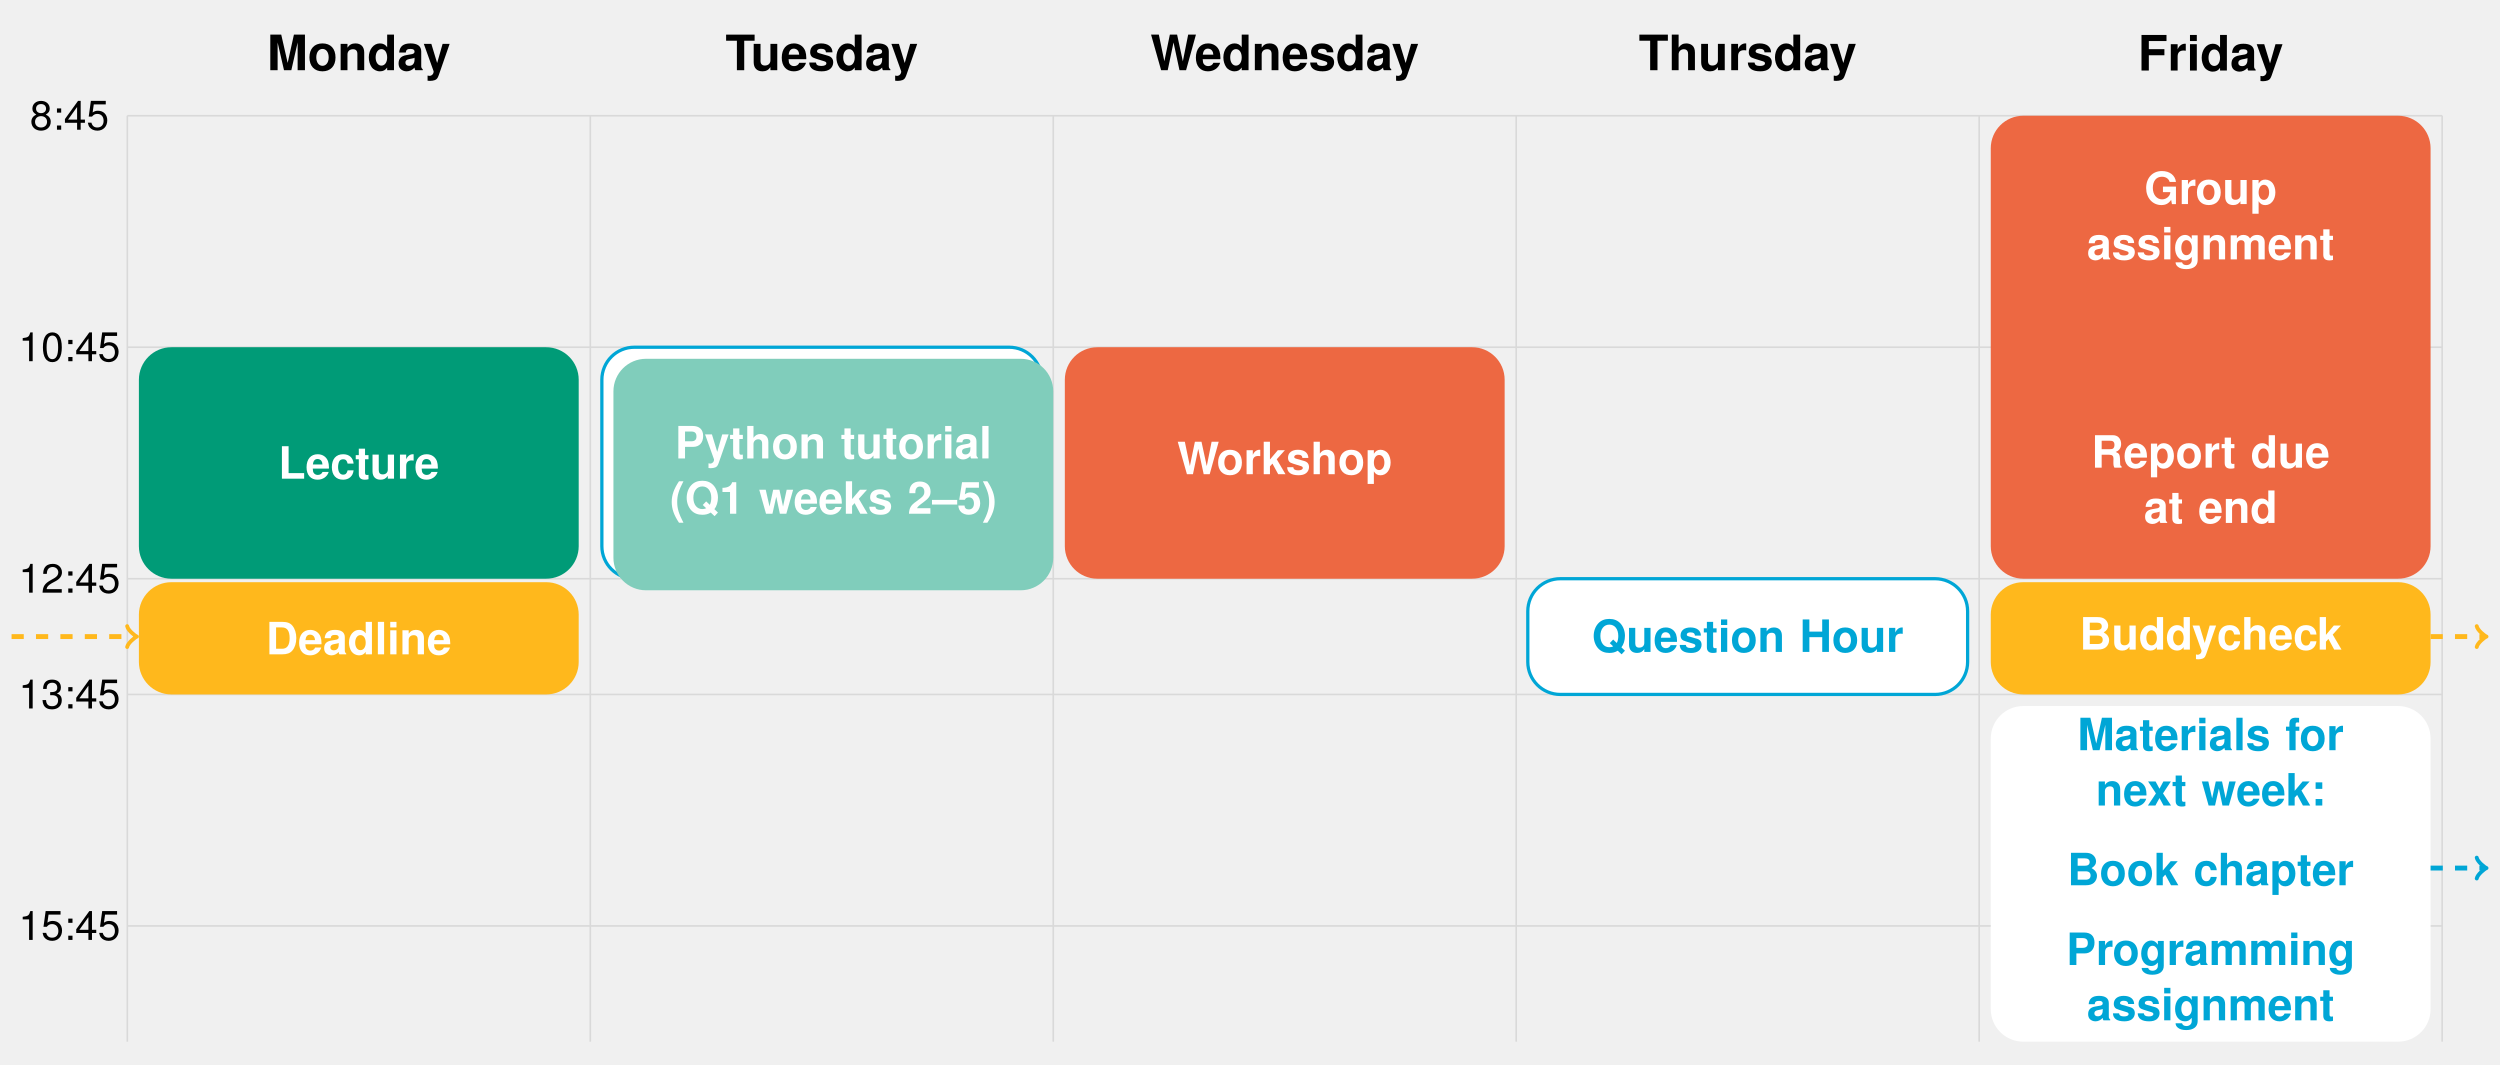
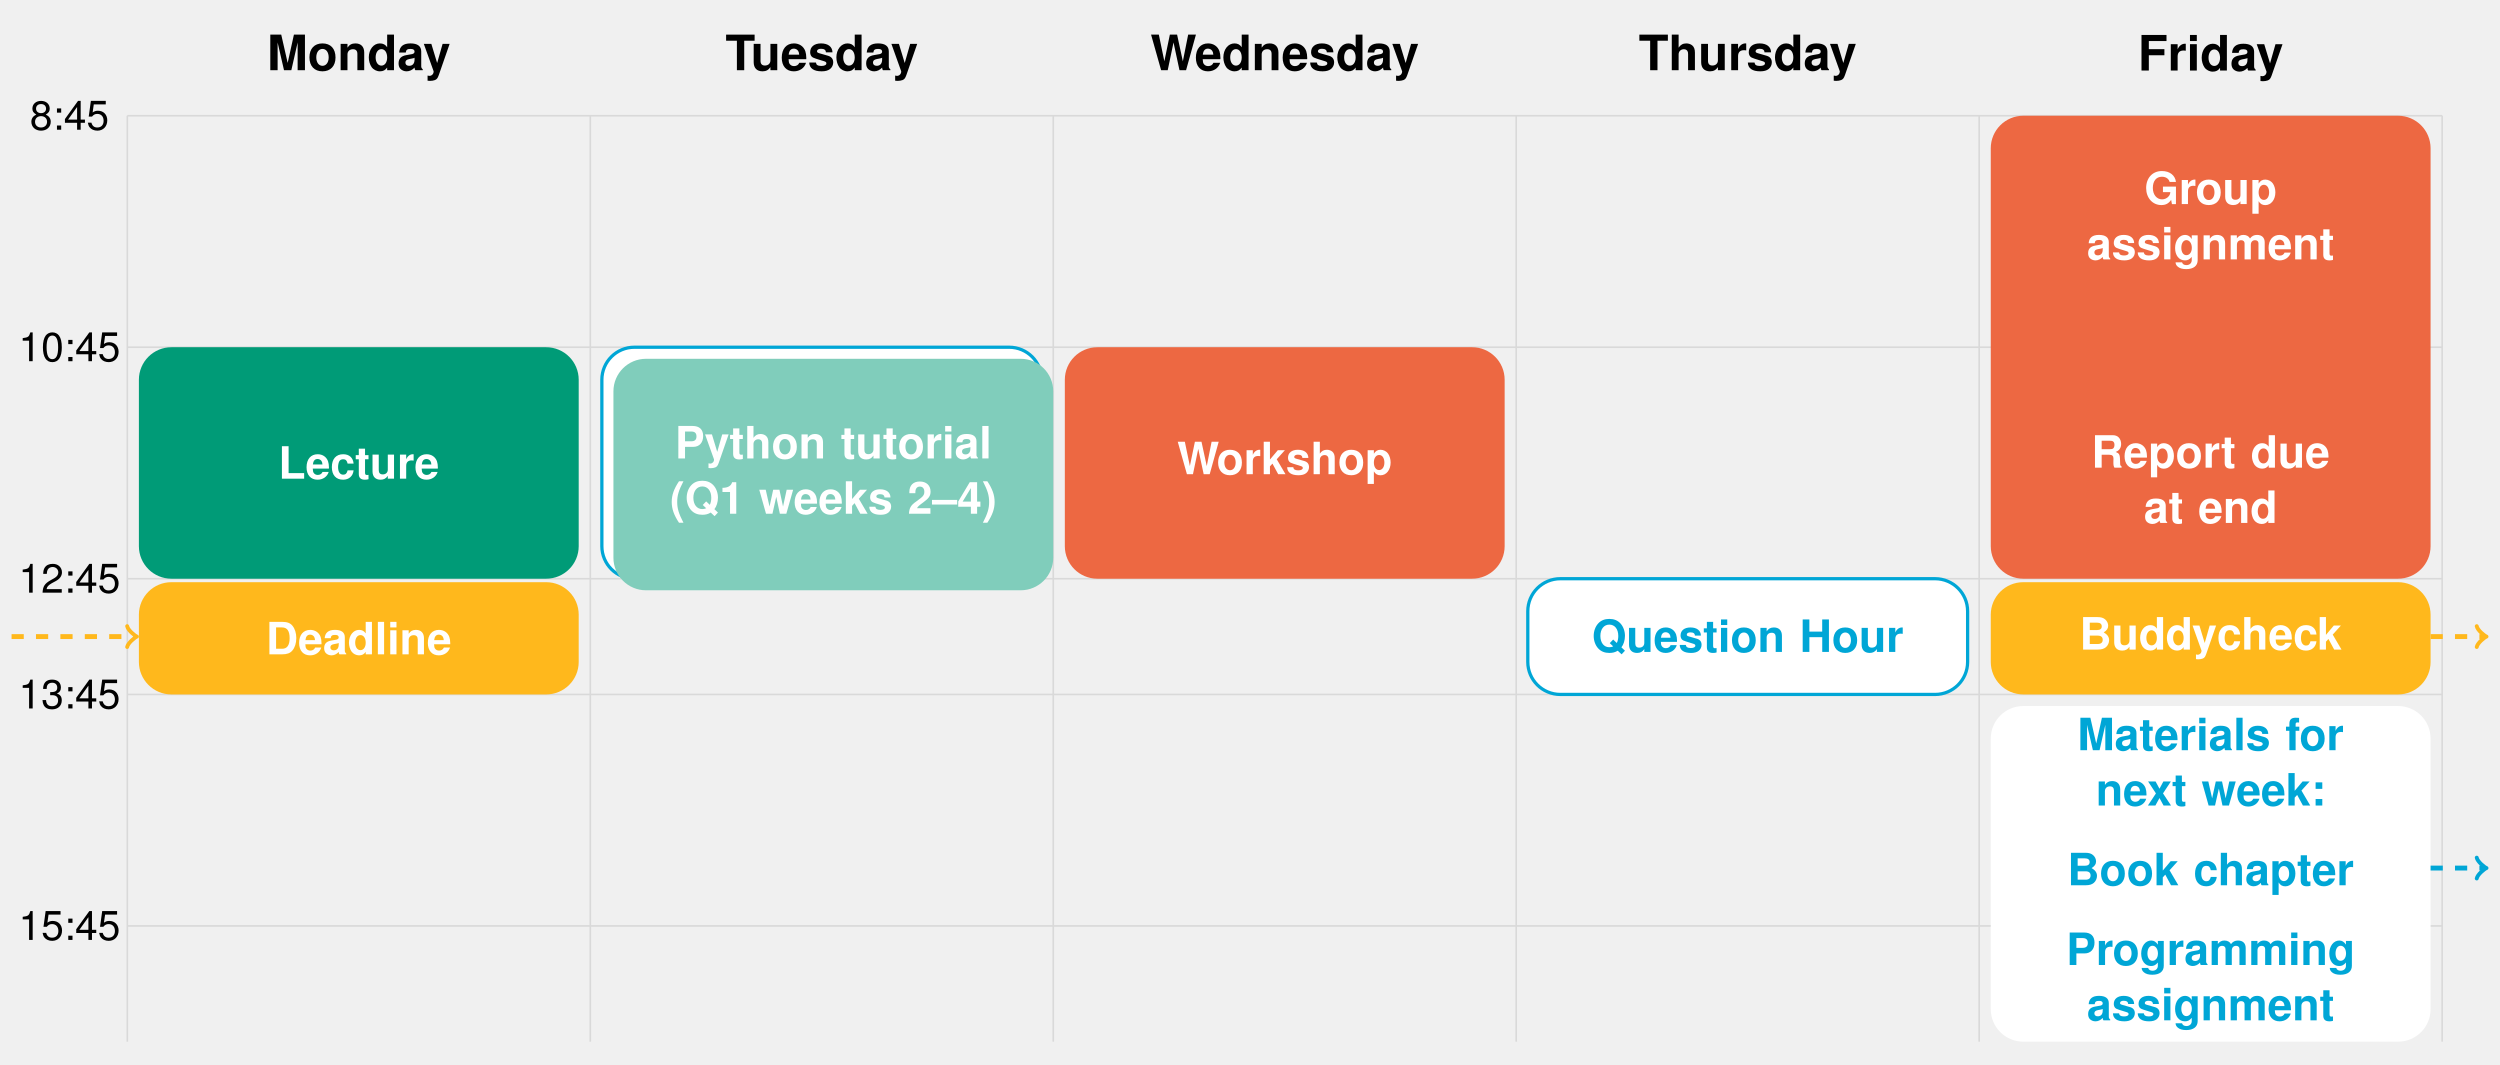
<svg xmlns="http://www.w3.org/2000/svg" xmlns:xlink="http://www.w3.org/1999/xlink" version="1.1" width="612.283" height="260.787" viewBox="0 0 612.283 260.787">
  <defs>
    <path id="font_1_6" d="M.216 .568 .347 0H.497L.626 .568V0H.776V.729H.55L.422 .149 .29 .729H.066V0H.216V.568Z" />
    <path id="font_1_24" d="M.301 .549C.136 .549 .035 .44 .035 .263 .035 .085 .136-.023 .302-.023 .466-.023 .569 .086 .569 .259 .569 .442 .47 .549 .301 .549M.302 .436C.379 .436 .429 .367 .429 .261 .429 .16 .377 .09 .302 .09 .226 .09 .175 .16 .175 .263 .175 .366 .226 .436 .302 .436Z" />
    <path id="font_1_23" d="M.063 .54V0H.203V.324C.203 .388 .248 .43 .316 .43 .376 .43 .406 .397 .406 .333V0H.546V.362C.546 .481 .48 .549 .365 .549 .292 .549 .243 .522 .203 .462V.54H.063Z" />
    <path id="font_1_14" d="M.405-0H.545V.729H.405V.47C.37 .524 .323 .549 .256 .549 .127 .549 .029 .425 .029 .262 .029 .189 .051 .115 .087 .063 .124 .011 .19-.023 .256-.023 .323-.023 .37 .002 .405 .055V-0M.287 .432C.358 .432 .405 .363 .405 .26 .405 .162 .357 .094 .287 .094 .217 .094 .169 .163 .169 .262 .169 .362 .217 .432 .287 .432Z" />
    <path id="font_1_12" d="M.524 .017C.499 .04 .492 .055 .492 .083V.383C.492 .493 .417 .549 .271 .549 .125 .549 .049 .487 .04 .362H.175C.182 .418 .205 .436 .274 .436 .328 .436 .355 .418 .355 .382 .355 .364 .346 .348 .331 .34 .312 .33 .312 .33 .243 .319L.187 .309C.08 .291 .028 .236 .028 .139 .028 .093 .041 .055 .066 .028 .097-.004 .144-.023 .192-.023 .252-.023 .307 .003 .356 .054 .356 .026 .359 .016 .372-0H.524V.017M.355 .217C.355 .136 .315 .09 .244 .09 .197 .09 .168 .115 .168 .155 .168 .197 .19 .217 .248 .229L.296 .238C.333 .245 .339 .247 .355 .255V.217Z" />
    <path id="font_1_32" d="M.394 .54 .282 .147 .163 .54H.009L.21-.022V-.023-.026C.21-.077 .172-.116 .123-.116 .112-.116 .104-.115 .086-.11V-.215C.107-.218 .119-.219 .136-.219 .171-.219 .213-.212 .237-.202 .276-.186 .293-.163 .316-.099L.538 .54H.394Z" />
    <path id="font_1_10" d="M.385 .604H.598V.729H.014V.604H.235V0H.385V.604Z" />
    <path id="font_1_29" d="M.541-0V.54H.401V.202C.401 .138 .356 .096 .288 .096 .228 .096 .198 .128 .198 .193V.54H.058V.164C.058 .045 .124-.023 .239-.023 .312-.023 .361 .004 .401 .064V-0H.541Z" />
    <path id="font_1_15" d="M.524 .226C.525 .238 .525 .243 .525 .25 .525 .304 .517 .354 .504 .392 .468 .49 .381 .549 .272 .549 .117 .549 .022 .437 .022 .256 .022 .083 .116-.023 .269-.023 .39-.023 .488 .046 .519 .152H.381C.364 .109 .325 .084 .274 .084 .234 .084 .202 .101 .182 .131 .169 .151 .164 .175 .162 .226H.524M.164 .319C.173 .401 .208 .442 .27 .442 .305 .442 .337 .425 .357 .397 .37 .377 .376 .356 .379 .319H.164Z" />
    <path id="font_1_27" d="M.505 .366C.503 .48 .415 .549 .27 .549 .133 .549 .048 .48 .048 .369 .048 .333 .059 .302 .078 .281 .097 .262 .114 .253 .166 .236L.333 .184C.368 .173 .38 .162 .38 .14 .38 .107 .341 .087 .276 .087 .24 .087 .211 .094 .193 .106 .178 .117 .172 .128 .166 .157H.029C.033 .039 .12-.023 .284-.023 .359-.023 .416-.007 .456 .025 .496 .057 .52 .107 .52 .16 .52 .23 .485 .275 .414 .296L.237 .347C.198 .359 .188 .367 .188 .389 .188 .419 .22 .439 .269 .439 .336 .439 .369 .415 .37 .366H.505Z" />
    <path id="font_1_11" d="M.73 0 .932 .729H.773L.664 .182 .546 .729H.398L.285 .183 .172 .729H.013L.219 0H.354L.473 .569 .595 0H.73Z" />
    <path id="font_1_18" d="M.067 .729V0H.207V.324C.207 .386 .252 .43 .315 .43 .345 .43 .369 .419 .385 .397 .397 .379 .401 .365 .401 .33V0H.541V.362C.541 .429 .523 .477 .486 .508 .455 .534 .41 .549 .365 .549 .296 .549 .246 .521 .207 .462V.729H.067Z" />
    <path id="font_1_26" d="M.063 .54V0H.203V.287C.203 .369 .244 .41 .326 .41 .341 .41 .351 .409 .37 .406V.548C.362 .549 .357 .549 .353 .549 .289 .549 .233 .507 .203 .434V.54H.063Z" />
    <path id="font_1_2" d="M.224 .313H.543V.438H.224V.604H.586V.729H.074V0H.224V.313Z" />
    <path id="font_1_19" d="M.207 .54H.067V0H.207V.54M.207 .729H.067V.604H.207V.729Z" />
    <path id="font_2_7" d="M.391 .373C.464 .417 .488 .453 .488 .52 .488 .631 .401 .709 .275 .709 .15 .709 .062 .631 .062 .52 .062 .454 .086 .418 .158 .373 .077 .334 .037 .275 .037 .197 .037 .067 .135-.023 .275-.023 .415-.023 .513 .067 .513 .196 .513 .275 .473 .334 .391 .373M.275 .631C.35 .631 .398 .587 .398 .518 .398 .452 .349 .408 .275 .408 .201 .408 .152 .452 .152 .519 .152 .587 .201 .631 .275 .631M.275 .334C.363 .334 .423 .278 .423 .195 .423 .111 .363 .055 .273 .055 .187 .055 .127 .112 .127 .195 .127 .278 .187 .334 .275 .334Z" />
    <path id="font_2_8" d="M.214 .104H.11V0H.214V.104M.214 .524H.11V.42H.214V.524Z" />
    <path id="font_2_5" d="M.327 .17V0H.415V.17H.52V.249H.415V.709H.35L.028 .263V.17H.327M.327 .249H.105L.327 .559V.249Z" />
    <path id="font_2_6" d="M.476 .709H.11L.057 .323H.138C.179 .372 .213 .389 .268 .389 .363 .389 .423 .324 .423 .219 .423 .117 .364 .055 .268 .055 .191 .055 .144 .094 .123 .174H.035C.047 .116 .057 .088 .078 .062 .118 .008 .19-.023 .27-.023 .413-.023 .513 .081 .513 .231 .513 .371 .42 .467 .284 .467 .234 .467 .194 .454 .153 .424L.181 .622H.476V.709Z" />
    <path id="font_2_2" d="M.259 .505V0H.347V.709H.289C.258 .6 .238 .585 .102 .568V.505H.259Z" />
    <path id="font_2_1" d="M.275 .709C.209 .709 .149 .68 .112 .631 .066 .569 .043 .474 .043 .343 .043 .104 .123-.023 .275-.023 .425-.023 .507 .104 .507 .337 .507 .475 .485 .567 .438 .631 .401 .681 .342 .709 .275 .709M.275 .631C.37 .631 .417 .535 .417 .345 .417 .144 .371 .05 .273 .05 .18 .05 .133 .148 .133 .342 .133 .536 .18 .631 .275 .631Z" />
    <path id="font_2_3" d="M.506 .087H.133C.142 .145 .174 .182 .261 .233L.361 .287C.46 .341 .511 .414 .511 .501 .511 .56 .487 .615 .445 .653 .403 .691 .351 .709 .284 .709 .194 .709 .127 .677 .088 .617 .063 .579 .052 .535 .05 .463H.138C.141 .511 .147 .54 .159 .563 .182 .606 .228 .632 .281 .632 .361 .632 .421 .575 .421 .499 .421 .443 .388 .395 .325 .359L.233 .307C.085 .223 .042 .156 .034 0H.506V.087Z" />
    <path id="font_2_4" d="M.221 .325H.232L.269 .326C.366 .326 .416 .282 .416 .197 .416 .108 .361 .055 .269 .055 .173 .055 .126 .103 .12 .206H.032C.036 .149 .046 .112 .063 .08 .099 .012 .169-.023 .266-.023 .412-.023 .506 .064 .506 .198 .506 .288 .471 .338 .386 .367 .452 .393 .485 .443 .485 .514 .485 .636 .404 .709 .269 .709 .126 .709 .05 .631 .047 .48H.135C.136 .523 .14 .547 .151 .569 .171 .608 .215 .632 .27 .632 .348 .632 .395 .586 .395 .511 .395 .461 .377 .431 .338 .415 .314 .405 .283 .401 .221 .4V.325Z" />
    <path id="font_1_5" d="M.23 .729H.08V0H.579V.125H.23V.729Z" />
    <path id="font_1_13" d="M.522 .338C.512 .47 .424 .549 .289 .549 .128 .549 .034 .443 .034 .259 .034 .081 .127-.023 .287-.023 .418-.023 .509 .058 .522 .187H.388C.37 .117 .342 .09 .288 .09 .217 .09 .174 .154 .174 .259 .174 .31 .184 .358 .201 .39 .217 .42 .248 .436 .288 .436 .345 .436 .372 .409 .388 .338H.522Z" />
    <path id="font_1_28" d="M.301 .529H.223V.674H.083V.529H.014V.436H.083V.104C.083 .019 .128-.023 .22-.023 .251-.023 .276-.02 .301-.012V.086C.287 .084 .279 .083 .269 .083 .232 .083 .223 .094 .223 .142V.436H.301V.529Z" />
    <path id="font_1_20" d="M.199 .33V.729H.059V0H.199V.177L.255 .238 .384 0H.548L.351 .336 .535 .54H.376L.199 .33Z" />
    <path id="font_1_25" d="M.198 .54H.058V-.218H.198V.064C.232 .004 .28-.024 .348-.024 .478-.024 .574 .098 .574 .262 .574 .338 .552 .414 .516 .464 .48 .515 .413 .549 .348 .549 .28 .549 .232 .52 .198 .46V.54M.316 .432C.387 .432 .434 .363 .434 .26 .434 .162 .385 .093 .316 .093 .246 .093 .198 .161 .198 .262 .198 .363 .246 .432 .316 .432Z" />
    <path id="font_1_3" d="M.711 .392H.419V.267H.585C.581 .226 .571 .201 .549 .175 .513 .131 .458 .105 .4 .105 .279 .105 .192 .211 .192 .361 .192 .518 .269 .613 .396 .613 .448 .613 .492 .598 .525 .569 .546 .551 .557 .534 .57 .496H.711C.693 .646 .571 .741 .395 .741 .185 .741 .042 .586 .042 .359 .042 .138 .186-.023 .383-.023 .481-.023 .547 .012 .603 .094L.621-.002H.711V.392Z" />
    <path id="font_1_17" d="M.408 .54V.457C.366 .521 .32 .549 .258 .549 .13 .549 .034 .424 .034 .257 .034 .089 .122-.023 .255-.023 .318-.023 .356-.004 .408 .055V-.018C.408-.084 .359-.129 .289-.129 .236-.129 .201-.107 .19-.066H.045C.046-.108 .062-.137 .098-.167 .141-.202 .201-.219 .284-.219 .447-.219 .541-.146 .541-.018V.54H.408M.288 .432C.358 .432 .41 .359 .41 .259 .41 .161 .359 .094 .286 .094 .22 .094 .174 .161 .174 .259 .174 .361 .22 .432 .288 .432Z" />
    <path id="font_1_22" d="M.06 .54V0H.2V.324C.2 .39 .236 .43 .296 .43 .343 .43 .372 .403 .372 .36V0H.512V.324C.512 .39 .548 .43 .608 .43 .655 .43 .684 .403 .684 .36V0H.824V.382C.824 .487 .76 .549 .652 .549 .584 .549 .536 .525 .494 .469 .468 .52 .414 .549 .347 .549 .285 .549 .245 .528 .199 .473V.54H.06Z" />
    <path id="font_1_9" d="M.23 .289H.402C.467 .289 .495 .263 .495 .202 .495 .196 .495 .186 .494 .173 .493 .154 .493 .136 .493 .125 .493 .057 .497 .035 .516 0H.677V.027C.654 .04 .645 .055 .645 .087 .641 .302 .637 .312 .544 .352 .626 .384 .667 .443 .667 .532 .667 .59 .647 .643 .612 .679 .579 .713 .533 .729 .471 .729H.08V0H.23V.289M.23 .414V.604H.411C.454 .604 .472 .6 .49 .585 .508 .57 .517 .545 .517 .511 .517 .476 .507 .448 .49 .433 .474 .419 .454 .414 .411 .414H.23Z" />
    <path id="font_1_8" d="M.665 .103C.714 .163 .745 .263 .745 .361 .745 .468 .707 .571 .643 .64 .58 .708 .498 .741 .394 .741 .29 .741 .208 .708 .145 .64 .081 .571 .043 .468 .043 .359 .043 .25 .081 .147 .145 .078 .208 .01 .291-.023 .394-.023 .469-.023 .525-.008 .583 .027L.669-.054 .745 .027 .665 .103M.48 .278 .404 .197 .481 .124C.458 .112 .425 .105 .393 .105 .273 .105 .193 .206 .193 .359 .193 .512 .273 .613 .394 .613 .516 .613 .595 .513 .595 .358 .595 .298 .584 .244 .562 .2L.48 .278Z" />
    <path id="font_1_4" d="M.507 .331V0H.657V.729H.506V.456H.218V.729H.068V0H.218V.331H.507Z" />
    <path id="font_1_21" d="M.207 .729H.067V0H.207V.729Z" />
    <path id="font_1_16" d="M.313 .529H.23V.582C.23 .61 .242 .624 .268 .624 .28 .624 .296 .623 .308 .621V.726C.282 .728 .247 .729 .228 .729 .135 .729 .09 .685 .09 .594V.529H.014V.436H.09V0H.23V.436H.313V.529Z" />
    <path id="font_1_31" d="M.355 .272 .531 .54H.363L.276 .377 .188 .54H.02L.196 .272 .016 0H.184L.276 .168 .367 0H.535L.355 .272Z" />
    <path id="font_1_30" d="M.613 0 .766 .54H.621L.539 .162 .458 .54H.318L.236 .162 .15 .54H.005L.157 0H.301L.387 .381 .468 0H.613Z" />
    <path id="font_1_36" d="M.263 .146H.113V0H.263V.146M.263 .52H.113V.374H.263V.52Z" />
    <path id="font_1_40" d="M.082 0H.41C.494 0 .55 .016 .594 .053 .638 .09 .666 .152 .666 .21 .666 .282 .627 .338 .545 .386 .617 .432 .645 .474 .645 .536 .645 .587 .62 .64 .579 .676 .536 .713 .485 .729 .407 .729H.082V0M.232 .604H.395C.464 .604 .501 .575 .501 .52 .501 .467 .464 .438 .395 .438H.232V.604M.232 .313H.411C.484 .313 .522 .281 .522 .219 .522 .158 .484 .125 .411 .125H.232V.313Z" />
    <path id="font_1_7" d="M.226 .26H.413C.547 .26 .633 .355 .633 .503 .633 .649 .55 .729 .398 .729H.076V0H.226V.26M.226 .385V.604H.366C.446 .604 .483 .569 .483 .494 .483 .42 .446 .385 .366 .385H.226Z" />
    <path id="font_1_1" d="M.077 0H.362C.473 0 .543 .026 .592 .085 .65 .153 .681 .252 .681 .365 .681 .477 .65 .576 .592 .645 .543 .704 .474 .729 .362 .729H.077V0M.227 .125V.604H.362C.475 .604 .531 .525 .531 .364 .531 .204 .475 .125 .362 .125H.227Z" />
    <path id="font_1_38" d="M.203 .729C.088 .556 .04 .418 .04 .265 .04 .111 .088-.027 .203-.201H.303C.197 .006 .163 .118 .163 .265 .163 .411 .197 .525 .303 .729H.203Z" />
    <path id="font_1_33" d="M.238 .489V0H.378V.709H.285C.263 .625 .19 .582 .068 .582V.489H.238Z" />
    <path id="font_1_34" d="M.512 .125H.212C.23 .163 .252 .183 .356 .259 .479 .349 .515 .403 .515 .499 .515 .636 .421 .724 .272 .724 .125 .724 .039 .637 .039 .487 .039 .481 .039 .473 .04 .462H.174V.485C.174 .564 .211 .61 .275 .61 .337 .61 .375 .567 .375 .496 .375 .418 .35 .387 .194 .276 .074 .194 .037 .131 .03 0H.512V.125Z" />
    <path id="font_1_37" d="M.557 .311H-.009V.207H.557V.311Z" />
-     <path id="font_1_35" d="M.489 .709H.11L.047 .314H.173C.188 .349 .22 .368 .263 .368 .334 .368 .377 .317 .377 .231 .377 .148 .333 .097 .263 .097 .202 .097 .168 .128 .165 .185H.027C.029 .061 .123-.023 .261-.023 .413-.023 .517 .081 .517 .234 .517 .379 .427 .479 .296 .479 .249 .479 .214 .467 .173 .436L.196 .584H.489V.709Z" />
+     <path id="font_1_35" d="M.522 .273H.448V.709H.283L.024 .275V.157H.308V0H.448V.157H.522V.273M.308 .273H.123L.308 .576V.273Z" />
    <path id="font_1_39" d="M.122-.201C.237-.027 .285 .111 .285 .264 .285 .418 .237 .556 .122 .729H.022C.128 .523 .162 .411 .162 .264 .162 .118 .128 .004 .022-.201H.122Z" />
  </defs>
  <use data-text="M" xlink:href="#font_1_6" transform="matrix(11.9552,0,0,-11.9552,65.41,17.19499)" />
  <use data-text="o" xlink:href="#font_1_24" transform="matrix(11.9552,0,0,-11.9552,75.36868,17.19499)" />
  <use data-text="n" xlink:href="#font_1_23" transform="matrix(11.9552,0,0,-11.9552,82.67331,17.19499)" />
  <use data-text="d" xlink:href="#font_1_14" transform="matrix(11.9552,0,0,-11.9552,89.97794,17.19499)" />
  <use data-text="a" xlink:href="#font_1_12" transform="matrix(11.9552,0,0,-11.9552,97.28256,17.19499)" />
  <use data-text="y" xlink:href="#font_1_32" transform="matrix(11.9552,0,0,-11.9552,103.6906,17.19499)" />
  <use data-text="T" xlink:href="#font_1_10" transform="matrix(11.9552,0,0,-11.9552,177.666,17.19499)" />
  <use data-text="u" xlink:href="#font_1_29" transform="matrix(11.9552,0,0,-11.9552,183.8947,17.19499)" />
  <use data-text="e" xlink:href="#font_1_15" transform="matrix(11.9552,0,0,-11.9552,191.1993,17.19499)" />
  <use data-text="s" xlink:href="#font_1_27" transform="matrix(11.9552,0,0,-11.9552,197.8464,17.19499)" />
  <use data-text="d" xlink:href="#font_1_14" transform="matrix(11.9552,0,0,-11.9552,204.4935,17.19499)" />
  <use data-text="a" xlink:href="#font_1_12" transform="matrix(11.9552,0,0,-11.9552,211.7981,17.19499)" />
  <use data-text="y" xlink:href="#font_1_32" transform="matrix(11.9552,0,0,-11.9552,218.2061,17.19499)" />
  <use data-text="W" xlink:href="#font_1_11" transform="matrix(11.9552,0,0,-11.9552,281.757,17.19499)" />
  <use data-text="e" xlink:href="#font_1_15" transform="matrix(11.9552,0,0,-11.9552,292.6243,17.19499)" />
  <use data-text="d" xlink:href="#font_1_14" transform="matrix(11.9552,0,0,-11.9552,299.2714,17.19499)" />
  <use data-text="n" xlink:href="#font_1_23" transform="matrix(11.9552,0,0,-11.9552,306.576,17.19499)" />
  <use data-text="e" xlink:href="#font_1_15" transform="matrix(11.9552,0,0,-11.9552,313.8807,17.19499)" />
  <use data-text="s" xlink:href="#font_1_27" transform="matrix(11.9552,0,0,-11.9552,320.5278,17.19499)" />
  <use data-text="d" xlink:href="#font_1_14" transform="matrix(11.9552,0,0,-11.9552,327.1748,17.19499)" />
  <use data-text="a" xlink:href="#font_1_12" transform="matrix(11.9552,0,0,-11.9552,334.4795,17.19499)" />
  <use data-text="y" xlink:href="#font_1_32" transform="matrix(11.9552,0,0,-11.9552,340.8875,17.19499)" />
  <use data-text="T" xlink:href="#font_1_10" transform="matrix(11.9552,0,0,-11.9552,401.336,17.19499)" />
  <use data-text="h" xlink:href="#font_1_18" transform="matrix(11.9552,0,0,-11.9552,408.6406,17.19499)" />
  <use data-text="u" xlink:href="#font_1_29" transform="matrix(11.9552,0,0,-11.9552,415.9453,17.19499)" />
  <use data-text="r" xlink:href="#font_1_26" transform="matrix(11.9552,0,0,-11.9552,423.2499,17.19499)" />
  <use data-text="s" xlink:href="#font_1_27" transform="matrix(11.9552,0,0,-11.9552,427.7211,17.19499)" />
  <use data-text="d" xlink:href="#font_1_14" transform="matrix(11.9552,0,0,-11.9552,434.3682,17.19499)" />
  <use data-text="a" xlink:href="#font_1_12" transform="matrix(11.9552,0,0,-11.9552,441.6729,17.19499)" />
  <use data-text="y" xlink:href="#font_1_32" transform="matrix(11.9552,0,0,-11.9552,448.0808,17.19499)" />
  <use data-text="F" xlink:href="#font_1_2" transform="matrix(11.9552,0,0,-11.9552,523.598,17.27499)" />
  <use data-text="r" xlink:href="#font_1_26" transform="matrix(11.9552,0,0,-11.9552,530.9027,17.27499)" />
  <use data-text="i" xlink:href="#font_1_19" transform="matrix(11.9552,0,0,-11.9552,535.5532,17.27499)" />
  <use data-text="d" xlink:href="#font_1_14" transform="matrix(11.9552,0,0,-11.9552,538.8768,17.27499)" />
  <use data-text="a" xlink:href="#font_1_12" transform="matrix(11.9552,0,0,-11.9552,546.1814,17.27499)" />
  <use data-text="y" xlink:href="#font_1_32" transform="matrix(11.9552,0,0,-11.9552,552.5894,17.27499)" />
  <use data-text="8" xlink:href="#font_2_7" transform="matrix(9.9626,0,0,-9.9626,7.313999,31.77298)" />
  <use data-text=":" xlink:href="#font_2_8" transform="matrix(9.9626,0,0,-9.9626,12.85321,31.77298)" />
  <use data-text="4" xlink:href="#font_2_5" transform="matrix(9.9626,0,0,-9.9626,15.62281,31.77298)" />
  <use data-text="5" xlink:href="#font_2_6" transform="matrix(9.9626,0,0,-9.9626,21.16201,31.77298)" />
  <use data-text="1" xlink:href="#font_2_2" transform="matrix(9.9626,0,0,-9.9626,4.545,88.46599)" />
  <use data-text="0" xlink:href="#font_2_1" transform="matrix(9.9626,0,0,-9.9626,10.08421,88.46599)" />
  <use data-text=":" xlink:href="#font_2_8" transform="matrix(9.9626,0,0,-9.9626,15.62341,88.46599)" />
  <use data-text="4" xlink:href="#font_2_5" transform="matrix(9.9626,0,0,-9.9626,18.39301,88.46599)" />
  <use data-text="5" xlink:href="#font_2_6" transform="matrix(9.9626,0,0,-9.9626,23.93222,88.46599)" />
  <use data-text="1" xlink:href="#font_2_2" transform="matrix(9.9626,0,0,-9.9626,4.545,145.159)" />
  <use data-text="2" xlink:href="#font_2_3" transform="matrix(9.9626,0,0,-9.9626,10.08421,145.159)" />
  <use data-text=":" xlink:href="#font_2_8" transform="matrix(9.9626,0,0,-9.9626,15.62341,145.159)" />
  <use data-text="4" xlink:href="#font_2_5" transform="matrix(9.9626,0,0,-9.9626,18.39301,145.159)" />
  <use data-text="5" xlink:href="#font_2_6" transform="matrix(9.9626,0,0,-9.9626,23.93222,145.159)" />
  <use data-text="1" xlink:href="#font_2_2" transform="matrix(9.9626,0,0,-9.9626,4.545,173.506)" />
  <use data-text="3" xlink:href="#font_2_4" transform="matrix(9.9626,0,0,-9.9626,10.08421,173.506)" />
  <use data-text=":" xlink:href="#font_2_8" transform="matrix(9.9626,0,0,-9.9626,15.62341,173.506)" />
  <use data-text="4" xlink:href="#font_2_5" transform="matrix(9.9626,0,0,-9.9626,18.39301,173.506)" />
  <use data-text="5" xlink:href="#font_2_6" transform="matrix(9.9626,0,0,-9.9626,23.93222,173.506)" />
  <use data-text="1" xlink:href="#font_2_2" transform="matrix(9.9626,0,0,-9.9626,4.545,230.198)" />
  <use data-text="5" xlink:href="#font_2_6" transform="matrix(9.9626,0,0,-9.9626,10.08421,230.198)" />
  <use data-text=":" xlink:href="#font_2_8" transform="matrix(9.9626,0,0,-9.9626,15.62341,230.198)" />
  <use data-text="4" xlink:href="#font_2_5" transform="matrix(9.9626,0,0,-9.9626,18.39301,230.198)" />
  <use data-text="5" xlink:href="#font_2_6" transform="matrix(9.9626,0,0,-9.9626,23.93222,230.198)" />
  <path transform="matrix(1,0,0,-1,31.181,28.34599)" stroke-width=".399" stroke-linecap="butt" stroke-miterlimit="10" stroke-linejoin="miter" fill="none" stroke="#d9d9d9" d="M0 0V-226.774" />
  <path transform="matrix(1,0,0,-1,31.181,28.34599)" stroke-width=".399" stroke-linecap="butt" stroke-miterlimit="10" stroke-linejoin="miter" fill="none" stroke="#d9d9d9" d="M113.387 0V-226.774" />
  <path transform="matrix(1,0,0,-1,31.181,28.34599)" stroke-width=".399" stroke-linecap="butt" stroke-miterlimit="10" stroke-linejoin="miter" fill="none" stroke="#d9d9d9" d="M226.774 0V-226.774" />
  <path transform="matrix(1,0,0,-1,31.181,28.34599)" stroke-width=".399" stroke-linecap="butt" stroke-miterlimit="10" stroke-linejoin="miter" fill="none" stroke="#d9d9d9" d="M340.162 0V-226.774" />
  <path transform="matrix(1,0,0,-1,31.181,28.34599)" stroke-width=".399" stroke-linecap="butt" stroke-miterlimit="10" stroke-linejoin="miter" fill="none" stroke="#d9d9d9" d="M453.549 0V-226.774" />
  <path transform="matrix(1,0,0,-1,31.181,28.34599)" stroke-width=".399" stroke-linecap="butt" stroke-miterlimit="10" stroke-linejoin="miter" fill="none" stroke="#d9d9d9" d="M566.936 0V-226.774" />
  <path transform="matrix(1,0,0,-1,31.181,28.34599)" stroke-width=".399" stroke-linecap="butt" stroke-miterlimit="10" stroke-linejoin="miter" fill="none" stroke="#d9d9d9" d="M0 0H566.936" />
  <path transform="matrix(1,0,0,-1,31.181,28.34599)" stroke-width=".399" stroke-linecap="butt" stroke-miterlimit="10" stroke-linejoin="miter" fill="none" stroke="#d9d9d9" d="M0-56.694H566.936" />
  <path transform="matrix(1,0,0,-1,31.181,28.34599)" stroke-width=".399" stroke-linecap="butt" stroke-miterlimit="10" stroke-linejoin="miter" fill="none" stroke="#d9d9d9" d="M0-113.387H566.936" />
  <path transform="matrix(1,0,0,-1,31.181,28.34599)" stroke-width=".399" stroke-linecap="butt" stroke-miterlimit="10" stroke-linejoin="miter" fill="none" stroke="#d9d9d9" d="M0-141.734H566.936" />
  <path transform="matrix(1,0,0,-1,31.181,28.34599)" stroke-width=".399" stroke-linecap="butt" stroke-miterlimit="10" stroke-linejoin="miter" fill="none" stroke="#d9d9d9" d="M0-198.428H566.936" />
  <path transform="matrix(1,0,0,-1,31.181,28.34599)" d="M2.835-64.664V-105.417C2.835-109.819 6.403-113.387 10.805-113.387H102.582C106.984-113.387 110.552-109.819 110.552-105.417V-64.664C110.552-60.262 106.984-56.694 102.582-56.694H10.805C6.403-56.694 2.835-60.262 2.835-64.664ZM110.552-113.387" fill="#009b77" />
  <use data-text="L" xlink:href="#font_1_5" transform="matrix(10.9091,0,0,-10.9091,68.17299,117.236)" fill="#ffffff" />
  <use data-text="e" xlink:href="#font_1_15" transform="matrix(10.9091,0,0,-10.9091,74.83846,117.236)" fill="#ffffff" />
  <use data-text="c" xlink:href="#font_1_13" transform="matrix(10.9091,0,0,-10.9091,80.90392,117.236)" fill="#ffffff" />
  <use data-text="t" xlink:href="#font_1_28" transform="matrix(10.9091,0,0,-10.9091,86.96938,117.236)" fill="#ffffff" />
  <use data-text="u" xlink:href="#font_1_29" transform="matrix(10.9091,0,0,-10.9091,90.6021,117.236)" fill="#ffffff" />
  <use data-text="r" xlink:href="#font_1_26" transform="matrix(10.9091,0,0,-10.9091,97.26756,117.236)" fill="#ffffff" />
  <use data-text="e" xlink:href="#font_1_15" transform="matrix(10.9091,0,0,-10.9091,101.5112,117.236)" fill="#ffffff" />
  <path transform="matrix(1,0,0,-1,31.181,28.34599)" d="M229.609-64.664V-105.417C229.609-109.819 233.178-113.387 237.58-113.387H329.357C333.759-113.387 337.327-109.819 337.327-105.417V-64.664C337.327-60.262 333.759-56.694 329.357-56.694H237.58C233.178-56.694 229.609-60.262 229.609-64.664ZM337.327-113.387" fill="#ed6842" />
  <use data-text="W" xlink:href="#font_1_11" transform="matrix(10.9091,0,0,-10.9091,288.306,116.143)" fill="#ffffff" />
  <use data-text="o" xlink:href="#font_1_24" transform="matrix(10.9091,0,0,-10.9091,297.9497,116.143)" fill="#ffffff" />
  <use data-text="r" xlink:href="#font_1_26" transform="matrix(10.9091,0,0,-10.9091,304.6151,116.143)" fill="#ffffff" />
  <use data-text="k" xlink:href="#font_1_20" transform="matrix(10.9091,0,0,-10.9091,308.8588,116.143)" fill="#ffffff" />
  <use data-text="s" xlink:href="#font_1_27" transform="matrix(10.9091,0,0,-10.9091,314.9242,116.143)" fill="#ffffff" />
  <use data-text="h" xlink:href="#font_1_18" transform="matrix(10.9091,0,0,-10.9091,320.9897,116.143)" fill="#ffffff" />
  <use data-text="o" xlink:href="#font_1_24" transform="matrix(10.9091,0,0,-10.9091,327.6552,116.143)" fill="#ffffff" />
  <use data-text="p" xlink:href="#font_1_25" transform="matrix(10.9091,0,0,-10.9091,334.3206,116.143)" fill="#ffffff" />
  <path transform="matrix(1,0,0,-1,31.181,28.34599)" d="M456.384-7.97V-105.417C456.384-109.819 459.952-113.387 464.354-113.387H556.131C560.533-113.387 564.101-109.819 564.101-105.417V-7.97C564.101-3.568 560.533 0 556.131 0H464.354C459.952 0 456.384-3.568 456.384-7.97ZM564.101-113.387" fill="#ed6842" />
  <use data-text="G" xlink:href="#font_1_3" transform="matrix(10.9091,0,0,-10.9091,525.163,49.97299)" fill="#ffffff" />
  <use data-text="r" xlink:href="#font_1_26" transform="matrix(10.9091,0,0,-10.9091,533.6503,49.97299)" fill="#ffffff" />
  <use data-text="o" xlink:href="#font_1_24" transform="matrix(10.9091,0,0,-10.9091,537.6758,49.97299)" fill="#ffffff" />
  <use data-text="u" xlink:href="#font_1_29" transform="matrix(10.9091,0,0,-10.9091,544.3413,49.97299)" fill="#ffffff" />
  <use data-text="p" xlink:href="#font_1_25" transform="matrix(10.9091,0,0,-10.9091,551.0067,49.97299)" fill="#ffffff" />
  <use data-text="a" xlink:href="#font_1_12" transform="matrix(10.9091,0,0,-10.9091,511.107,63.52199)" fill="#ffffff" />
  <use data-text="s" xlink:href="#font_1_27" transform="matrix(10.9091,0,0,-10.9091,517.1725,63.52199)" fill="#ffffff" />
  <use data-text="s" xlink:href="#font_1_27" transform="matrix(10.9091,0,0,-10.9091,523.2379,63.52199)" fill="#ffffff" />
  <use data-text="i" xlink:href="#font_1_19" transform="matrix(10.9091,0,0,-10.9091,529.3034,63.52199)" fill="#ffffff" />
  <use data-text="g" xlink:href="#font_1_17" transform="matrix(10.9091,0,0,-10.9091,532.3361,63.52199)" fill="#ffffff" />
  <use data-text="n" xlink:href="#font_1_23" transform="matrix(10.9091,0,0,-10.9091,539.0015,63.52199)" fill="#ffffff" />
  <use data-text="m" xlink:href="#font_1_22" transform="matrix(10.9091,0,0,-10.9091,545.667,63.52199)" fill="#ffffff" />
  <use data-text="e" xlink:href="#font_1_15" transform="matrix(10.9091,0,0,-10.9091,555.3652,63.52199)" fill="#ffffff" />
  <use data-text="n" xlink:href="#font_1_23" transform="matrix(10.9091,0,0,-10.9091,561.4306,63.52199)" fill="#ffffff" />
  <use data-text="t" xlink:href="#font_1_28" transform="matrix(10.9091,0,0,-10.9091,568.0961,63.52199)" fill="#ffffff" />
  <use data-text="R" xlink:href="#font_1_9" transform="matrix(10.9091,0,0,-10.9091,512.218,114.531)" fill="#ffffff" />
  <use data-text="e" xlink:href="#font_1_15" transform="matrix(10.9091,0,0,-10.9091,520.0944,114.531)" fill="#ffffff" />
  <use data-text="p" xlink:href="#font_1_25" transform="matrix(10.9091,0,0,-10.9091,526.1598,114.531)" fill="#ffffff" />
  <use data-text="o" xlink:href="#font_1_24" transform="matrix(10.9091,0,0,-10.9091,532.8253,114.531)" fill="#ffffff" />
  <use data-text="r" xlink:href="#font_1_26" transform="matrix(10.9091,0,0,-10.9091,539.4907,114.531)" fill="#ffffff" />
  <use data-text="t" xlink:href="#font_1_28" transform="matrix(10.9091,0,0,-10.9091,543.9526,114.531)" fill="#ffffff" />
  <use data-text="d" xlink:href="#font_1_14" transform="matrix(10.9091,0,0,-10.9091,551.2181,114.531)" fill="#ffffff" />
  <use data-text="u" xlink:href="#font_1_29" transform="matrix(10.9091,0,0,-10.9091,557.8836,114.531)" fill="#ffffff" />
  <use data-text="e" xlink:href="#font_1_15" transform="matrix(10.9091,0,0,-10.9091,564.549,114.531)" fill="#ffffff" />
  <use data-text="a" xlink:href="#font_1_12" transform="matrix(10.9091,0,0,-10.9091,525.052,128.08)" fill="#ffffff" />
  <use data-text="t" xlink:href="#font_1_28" transform="matrix(10.9091,0,0,-10.9091,531.1175,128.08)" fill="#ffffff" />
  <use data-text="e" xlink:href="#font_1_15" transform="matrix(10.9091,0,0,-10.9091,538.383,128.08)" fill="#ffffff" />
  <use data-text="n" xlink:href="#font_1_23" transform="matrix(10.9091,0,0,-10.9091,544.4484,128.08)" fill="#ffffff" />
  <use data-text="d" xlink:href="#font_1_14" transform="matrix(10.9091,0,0,-10.9091,551.1139,128.08)" fill="#ffffff" />
  <path transform="matrix(1,0,0,-1,31.181,28.34599)" d="M116.222-64.664V-105.417C116.222-109.819 119.79-113.387 124.192-113.387H215.969C220.371-113.387 223.94-109.819 223.94-105.417V-64.664C223.94-60.262 220.371-56.694 215.969-56.694H124.192C119.79-56.694 116.222-60.262 116.222-64.664ZM223.94-113.387" fill="#ffffff" />
  <path transform="matrix(1,0,0,-1,31.181,28.34599)" stroke-width=".797" stroke-linecap="butt" stroke-miterlimit="10" stroke-linejoin="miter" fill="none" stroke="#00a6d6" d="M116.222-64.664V-105.417C116.222-109.819 119.79-113.387 124.192-113.387H215.969C220.371-113.387 223.94-109.819 223.94-105.417V-64.664C223.94-60.262 220.371-56.694 215.969-56.694H124.192C119.79-56.694 116.222-60.262 116.222-64.664ZM223.94-113.387" />
  <use data-text="Q" xlink:href="#font_1_8" transform="matrix(10.9091,0,0,-10.9091,163.077,117.144)" fill="#00a6d6" />
  <use data-text="u" xlink:href="#font_1_29" transform="matrix(10.9091,0,0,-10.9091,171.5643,117.144)" fill="#00a6d6" />
  <use data-text="e" xlink:href="#font_1_15" transform="matrix(10.9091,0,0,-10.9091,178.2297,117.144)" fill="#00a6d6" />
  <use data-text="s" xlink:href="#font_1_27" transform="matrix(10.9091,0,0,-10.9091,184.2952,117.144)" fill="#00a6d6" />
  <use data-text="t" xlink:href="#font_1_28" transform="matrix(10.9091,0,0,-10.9091,190.3607,117.144)" fill="#00a6d6" />
  <use data-text="i" xlink:href="#font_1_19" transform="matrix(10.9091,0,0,-10.9091,193.9934,117.144)" fill="#00a6d6" />
  <use data-text="o" xlink:href="#font_1_24" transform="matrix(10.9091,0,0,-10.9091,197.0261,117.144)" fill="#00a6d6" />
  <use data-text="n" xlink:href="#font_1_23" transform="matrix(10.9091,0,0,-10.9091,203.6916,117.144)" fill="#00a6d6" />
  <use data-text="H" xlink:href="#font_1_4" transform="matrix(10.9091,0,0,-10.9091,213.9898,117.144)" fill="#00a6d6" />
  <use data-text="o" xlink:href="#font_1_24" transform="matrix(10.9091,0,0,-10.9091,221.8662,117.144)" fill="#00a6d6" />
  <use data-text="u" xlink:href="#font_1_29" transform="matrix(10.9091,0,0,-10.9091,228.5316,117.144)" fill="#00a6d6" />
  <use data-text="r" xlink:href="#font_1_26" transform="matrix(10.9091,0,0,-10.9091,235.1971,117.144)" fill="#00a6d6" />
  <path transform="matrix(1,0,0,-1,31.181,28.34599)" d="M342.997-121.357V-133.764C342.997-138.166 346.565-141.734 350.967-141.734H442.744C447.146-141.734 450.714-138.166 450.714-133.764V-121.357C450.714-116.956 447.146-113.387 442.744-113.387H350.967C346.565-113.387 342.997-116.956 342.997-121.357ZM450.714-141.734" fill="#ffffff" />
  <path transform="matrix(1,0,0,-1,31.181,28.34599)" stroke-width=".797" stroke-linecap="butt" stroke-miterlimit="10" stroke-linejoin="miter" fill="none" stroke="#00a6d6" d="M342.997-121.357V-133.764C342.997-138.166 346.565-141.734 350.967-141.734H442.744C447.146-141.734 450.714-138.166 450.714-133.764V-121.357C450.714-116.956 447.146-113.387 442.744-113.387H350.967C346.565-113.387 342.997-116.956 342.997-121.357ZM450.714-141.734" />
  <use data-text="Q" xlink:href="#font_1_8" transform="matrix(10.9091,0,0,-10.9091,389.848,159.663)" fill="#00a6d6" />
  <use data-text="u" xlink:href="#font_1_29" transform="matrix(10.9091,0,0,-10.9091,398.3353,159.663)" fill="#00a6d6" />
  <use data-text="e" xlink:href="#font_1_15" transform="matrix(10.9091,0,0,-10.9091,405.0007,159.663)" fill="#00a6d6" />
  <use data-text="s" xlink:href="#font_1_27" transform="matrix(10.9091,0,0,-10.9091,411.0662,159.663)" fill="#00a6d6" />
  <use data-text="t" xlink:href="#font_1_28" transform="matrix(10.9091,0,0,-10.9091,417.1317,159.663)" fill="#00a6d6" />
  <use data-text="i" xlink:href="#font_1_19" transform="matrix(10.9091,0,0,-10.9091,420.7644,159.663)" fill="#00a6d6" />
  <use data-text="o" xlink:href="#font_1_24" transform="matrix(10.9091,0,0,-10.9091,423.7971,159.663)" fill="#00a6d6" />
  <use data-text="n" xlink:href="#font_1_23" transform="matrix(10.9091,0,0,-10.9091,430.4626,159.663)" fill="#00a6d6" />
  <use data-text="H" xlink:href="#font_1_4" transform="matrix(10.9091,0,0,-10.9091,440.7607,159.663)" fill="#00a6d6" />
  <use data-text="o" xlink:href="#font_1_24" transform="matrix(10.9091,0,0,-10.9091,448.6371,159.663)" fill="#00a6d6" />
  <use data-text="u" xlink:href="#font_1_29" transform="matrix(10.9091,0,0,-10.9091,455.3026,159.663)" fill="#00a6d6" />
  <use data-text="r" xlink:href="#font_1_26" transform="matrix(10.9091,0,0,-10.9091,461.9681,159.663)" fill="#00a6d6" />
  <path transform="matrix(1,0,0,-1,31.181,28.34599)" d="M456.384-152.539V-218.804C456.384-223.206 459.952-226.774 464.354-226.774H556.131C560.533-226.774 564.101-223.206 564.101-218.804V-152.539C564.101-148.137 560.533-144.569 556.131-144.569H464.354C459.952-144.569 456.384-148.137 456.384-152.539ZM564.101-226.774" fill="#ffffff" />
  <use data-text="M" xlink:href="#font_1_6" transform="matrix(10.9091,0,0,-10.9091,508.792,183.735)" fill="#00a6d6" />
  <use data-text="a" xlink:href="#font_1_12" transform="matrix(10.9091,0,0,-10.9091,517.8793,183.735)" fill="#00a6d6" />
  <use data-text="t" xlink:href="#font_1_28" transform="matrix(10.9091,0,0,-10.9091,523.9447,183.735)" fill="#00a6d6" />
  <use data-text="e" xlink:href="#font_1_15" transform="matrix(10.9091,0,0,-10.9091,527.5775,183.735)" fill="#00a6d6" />
  <use data-text="r" xlink:href="#font_1_26" transform="matrix(10.9091,0,0,-10.9091,533.6429,183.735)" fill="#00a6d6" />
  <use data-text="i" xlink:href="#font_1_19" transform="matrix(10.9091,0,0,-10.9091,537.8866,183.735)" fill="#00a6d6" />
  <use data-text="a" xlink:href="#font_1_12" transform="matrix(10.9091,0,0,-10.9091,540.9193,183.735)" fill="#00a6d6" />
  <use data-text="l" xlink:href="#font_1_21" transform="matrix(10.9091,0,0,-10.9091,546.9847,183.735)" fill="#00a6d6" />
  <use data-text="s" xlink:href="#font_1_27" transform="matrix(10.9091,0,0,-10.9091,550.0174,183.735)" fill="#00a6d6" />
  <use data-text="f" xlink:href="#font_1_16" transform="matrix(10.9091,0,0,-10.9091,559.7156,183.735)" fill="#00a6d6" />
  <use data-text="o" xlink:href="#font_1_24" transform="matrix(10.9091,0,0,-10.9091,563.1301,183.735)" fill="#00a6d6" />
  <use data-text="r" xlink:href="#font_1_26" transform="matrix(10.9091,0,0,-10.9091,569.7956,183.735)" fill="#00a6d6" />
  <use data-text="n" xlink:href="#font_1_23" transform="matrix(10.9091,0,0,-10.9091,513.309,197.284)" fill="#00a6d6" />
  <use data-text="e" xlink:href="#font_1_15" transform="matrix(10.9091,0,0,-10.9091,519.9745,197.284)" fill="#00a6d6" />
  <use data-text="x" xlink:href="#font_1_31" transform="matrix(10.9091,0,0,-10.9091,525.8763,197.284)" fill="#00a6d6" />
  <use data-text="t" xlink:href="#font_1_28" transform="matrix(10.9091,0,0,-10.9091,531.9417,197.284)" fill="#00a6d6" />
  <use data-text="w" xlink:href="#font_1_30" transform="matrix(10.9091,0,0,-10.9091,539.2072,197.284)" fill="#00a6d6" />
  <use data-text="e" xlink:href="#font_1_15" transform="matrix(10.9091,0,0,-10.9091,547.6945,197.284)" fill="#00a6d6" />
  <use data-text="e" xlink:href="#font_1_15" transform="matrix(10.9091,0,0,-10.9091,553.76,197.284)" fill="#00a6d6" />
  <use data-text="k" xlink:href="#font_1_20" transform="matrix(10.9091,0,0,-10.9091,559.8254,197.284)" fill="#00a6d6" />
  <use data-text=":" xlink:href="#font_1_36" transform="matrix(10.9091,0,0,-10.9091,565.8908,197.284)" fill="#00a6d6" />
  <use data-text="B" xlink:href="#font_1_40" transform="matrix(10.9091,0,0,-10.9091,506.316,216.811)" fill="#00a6d6" />
  <use data-text="o" xlink:href="#font_1_24" transform="matrix(10.9091,0,0,-10.9091,514.1924,216.811)" fill="#00a6d6" />
  <use data-text="o" xlink:href="#font_1_24" transform="matrix(10.9091,0,0,-10.9091,520.8579,216.811)" fill="#00a6d6" />
  <use data-text="k" xlink:href="#font_1_20" transform="matrix(10.9091,0,0,-10.9091,527.5233,216.811)" fill="#00a6d6" />
  <use data-text="c" xlink:href="#font_1_13" transform="matrix(10.9091,0,0,-10.9091,537.2215,216.811)" fill="#00a6d6" />
  <use data-text="h" xlink:href="#font_1_18" transform="matrix(10.9091,0,0,-10.9091,543.1779,216.811)" fill="#00a6d6" />
  <use data-text="a" xlink:href="#font_1_12" transform="matrix(10.9091,0,0,-10.9091,549.8433,216.811)" fill="#00a6d6" />
  <use data-text="p" xlink:href="#font_1_25" transform="matrix(10.9091,0,0,-10.9091,555.9088,216.811)" fill="#00a6d6" />
  <use data-text="t" xlink:href="#font_1_28" transform="matrix(10.9091,0,0,-10.9091,562.5742,216.811)" fill="#00a6d6" />
  <use data-text="e" xlink:href="#font_1_15" transform="matrix(10.9091,0,0,-10.9091,566.207,216.811)" fill="#00a6d6" />
  <use data-text="r" xlink:href="#font_1_26" transform="matrix(10.9091,0,0,-10.9091,572.2724,216.811)" fill="#00a6d6" />
  <use data-text="P" xlink:href="#font_1_7" transform="matrix(10.9091,0,0,-10.9091,506.067,236.338)" fill="#00a6d6" />
  <use data-text="r" xlink:href="#font_1_26" transform="matrix(10.9091,0,0,-10.9091,513.3434,236.338)" fill="#00a6d6" />
  <use data-text="o" xlink:href="#font_1_24" transform="matrix(10.9091,0,0,-10.9091,517.3689,236.338)" fill="#00a6d6" />
  <use data-text="g" xlink:href="#font_1_17" transform="matrix(10.9091,0,0,-10.9091,524.0343,236.338)" fill="#00a6d6" />
  <use data-text="r" xlink:href="#font_1_26" transform="matrix(10.9091,0,0,-10.9091,530.6998,236.338)" fill="#00a6d6" />
  <use data-text="a" xlink:href="#font_1_12" transform="matrix(10.9091,0,0,-10.9091,534.9434,236.338)" fill="#00a6d6" />
  <use data-text="m" xlink:href="#font_1_22" transform="matrix(10.9091,0,0,-10.9091,541.0089,236.338)" fill="#00a6d6" />
  <use data-text="m" xlink:href="#font_1_22" transform="matrix(10.9091,0,0,-10.9091,550.7071,236.338)" fill="#00a6d6" />
  <use data-text="i" xlink:href="#font_1_19" transform="matrix(10.9091,0,0,-10.9091,560.4052,236.338)" fill="#00a6d6" />
  <use data-text="n" xlink:href="#font_1_23" transform="matrix(10.9091,0,0,-10.9091,563.4379,236.338)" fill="#00a6d6" />
  <use data-text="g" xlink:href="#font_1_17" transform="matrix(10.9091,0,0,-10.9091,570.1034,236.338)" fill="#00a6d6" />
  <use data-text="a" xlink:href="#font_1_12" transform="matrix(10.9091,0,0,-10.9091,511.107,249.887)" fill="#00a6d6" />
  <use data-text="s" xlink:href="#font_1_27" transform="matrix(10.9091,0,0,-10.9091,517.1725,249.887)" fill="#00a6d6" />
  <use data-text="s" xlink:href="#font_1_27" transform="matrix(10.9091,0,0,-10.9091,523.2379,249.887)" fill="#00a6d6" />
  <use data-text="i" xlink:href="#font_1_19" transform="matrix(10.9091,0,0,-10.9091,529.3034,249.887)" fill="#00a6d6" />
  <use data-text="g" xlink:href="#font_1_17" transform="matrix(10.9091,0,0,-10.9091,532.3361,249.887)" fill="#00a6d6" />
  <use data-text="n" xlink:href="#font_1_23" transform="matrix(10.9091,0,0,-10.9091,539.0015,249.887)" fill="#00a6d6" />
  <use data-text="m" xlink:href="#font_1_22" transform="matrix(10.9091,0,0,-10.9091,545.667,249.887)" fill="#00a6d6" />
  <use data-text="e" xlink:href="#font_1_15" transform="matrix(10.9091,0,0,-10.9091,555.3652,249.887)" fill="#00a6d6" />
  <use data-text="n" xlink:href="#font_1_23" transform="matrix(10.9091,0,0,-10.9091,561.4306,249.887)" fill="#00a6d6" />
  <use data-text="t" xlink:href="#font_1_28" transform="matrix(10.9091,0,0,-10.9091,568.0961,249.887)" fill="#00a6d6" />
  <path transform="matrix(1,0,0,-1,31.181,28.34599)" stroke-width="1.196" stroke-linecap="butt" stroke-dasharray="2.989,2.989" stroke-miterlimit="10" stroke-linejoin="miter" fill="none" stroke="#00a6d6" d="M564.101-184.254H577.318" />
  <path transform="matrix(1,0,0,-1,608.4993,212.6002)" stroke-width=".956" stroke-linecap="round" stroke-linejoin="round" fill="none" stroke="#00a6d6" d="M-1.913 2.55C-1.753 1.594 0 .159 .478 0 0-.159-1.753-1.594-1.913-2.55" />
  <path transform="matrix(1,0,0,-1,31.181,28.34599)" d="M456.384-122.208V-133.764C456.384-138.166 459.952-141.734 464.354-141.734H556.131C560.533-141.734 564.101-138.166 564.101-133.764V-122.208C564.101-117.806 560.533-114.238 556.131-114.238H464.354C459.952-114.238 456.384-117.806 456.384-122.208ZM564.101-141.734" fill="#ffb81c" />
  <use data-text="B" xlink:href="#font_1_40" transform="matrix(10.9091,0,0,-10.9091,509.285,159.088)" fill="#ffffff" />
  <use data-text="u" xlink:href="#font_1_29" transform="matrix(10.9091,0,0,-10.9091,517.1614,159.088)" fill="#ffffff" />
  <use data-text="d" xlink:href="#font_1_14" transform="matrix(10.9091,0,0,-10.9091,523.8269,159.088)" fill="#ffffff" />
  <use data-text="d" xlink:href="#font_1_14" transform="matrix(10.9091,0,0,-10.9091,530.3833,159.088)" fill="#ffffff" />
  <use data-text="y" xlink:href="#font_1_32" transform="matrix(10.9091,0,0,-10.9091,536.8851,159.088)" fill="#ffffff" />
  <use data-text="c" xlink:href="#font_1_13" transform="matrix(10.9091,0,0,-10.9091,542.9505,159.088)" fill="#ffffff" />
  <use data-text="h" xlink:href="#font_1_18" transform="matrix(10.9091,0,0,-10.9091,548.9069,159.088)" fill="#ffffff" />
  <use data-text="e" xlink:href="#font_1_15" transform="matrix(10.9091,0,0,-10.9091,555.5723,159.088)" fill="#ffffff" />
  <use data-text="c" xlink:href="#font_1_13" transform="matrix(10.9091,0,0,-10.9091,561.6378,159.088)" fill="#ffffff" />
  <use data-text="k" xlink:href="#font_1_20" transform="matrix(10.9091,0,0,-10.9091,567.485,159.088)" fill="#ffffff" />
  <path transform="matrix(1,0,0,-1,31.181,28.34599)" d="M2.835-122.208V-133.764C2.835-138.166 6.403-141.734 10.805-141.734H102.582C106.984-141.734 110.552-138.166 110.552-133.764V-122.208C110.552-117.806 106.984-114.238 102.582-114.238H10.805C6.403-114.238 2.835-117.806 2.835-122.208ZM110.552-141.734" fill="#ffb81c" />
  <use data-text="D" xlink:href="#font_1_1" transform="matrix(10.9091,0,0,-10.9091,65.14,160.255)" fill="#ffffff" />
  <use data-text="e" xlink:href="#font_1_15" transform="matrix(10.9091,0,0,-10.9091,73.01637,160.255)" fill="#ffffff" />
  <use data-text="a" xlink:href="#font_1_12" transform="matrix(10.9091,0,0,-10.9091,79.08183,160.255)" fill="#ffffff" />
  <use data-text="d" xlink:href="#font_1_14" transform="matrix(10.9091,0,0,-10.9091,85.14729,160.255)" fill="#ffffff" />
  <use data-text="l" xlink:href="#font_1_21" transform="matrix(10.9091,0,0,-10.9091,91.81275,160.255)" fill="#ffffff" />
  <use data-text="i" xlink:href="#font_1_19" transform="matrix(10.9091,0,0,-10.9091,94.84548,160.255)" fill="#ffffff" />
  <use data-text="n" xlink:href="#font_1_23" transform="matrix(10.9091,0,0,-10.9091,97.87821,160.255)" fill="#ffffff" />
  <use data-text="e" xlink:href="#font_1_15" transform="matrix(10.9091,0,0,-10.9091,104.5437,160.255)" fill="#ffffff" />
  <path transform="matrix(1,0,0,-1,31.181,28.34599)" stroke-width="1.196" stroke-linecap="butt" stroke-dasharray="2.989,2.989" stroke-miterlimit="10" stroke-linejoin="miter" fill="none" stroke="#ffb81c" d="M564.101-127.561H577.318" />
  <path transform="matrix(1,0,0,-1,608.4993,155.9066)" stroke-width=".956" stroke-linecap="round" stroke-linejoin="round" fill="none" stroke="#ffb81c" d="M-1.913 2.55C-1.753 1.594 0 .159 .478 0 0-.159-1.753-1.594-1.913-2.55" />
  <path transform="matrix(1,0,0,-1,31.181,28.34599)" stroke-width="1.196" stroke-linecap="butt" stroke-dasharray="2.989,2.989" stroke-miterlimit="10" stroke-linejoin="miter" fill="none" stroke="#ffb81c" d="M-28.347-127.561H1.878" />
  <path transform="matrix(1,0,0,-1,33.05942,155.9066)" stroke-width=".956" stroke-linecap="round" stroke-linejoin="round" fill="none" stroke="#ffb81c" d="M-1.913 2.55C-1.753 1.594 0 .159 .478 0 0-.159-1.753-1.594-1.913-2.55" />
  <path transform="matrix(1,0,0,-1,31.181,28.34599)" d="M119.056-67.499V-108.252C119.056-112.654 122.625-116.222 127.027-116.222H218.804C223.206-116.222 226.774-112.654 226.774-108.252V-67.499C226.774-63.097 223.206-59.528 218.804-59.528H127.027C122.625-59.528 119.056-63.097 119.056-67.499ZM226.774-116.222" fill="#80cdbb" />
  <use data-text="P" xlink:href="#font_1_7" transform="matrix(10.9091,0,0,-10.9091,165.306,112.277)" fill="#ffffff" />
  <use data-text="y" xlink:href="#font_1_32" transform="matrix(10.9091,0,0,-10.9091,172.5824,112.277)" fill="#ffffff" />
  <use data-text="t" xlink:href="#font_1_28" transform="matrix(10.9091,0,0,-10.9091,178.6478,112.277)" fill="#ffffff" />
  <use data-text="h" xlink:href="#font_1_18" transform="matrix(10.9091,0,0,-10.9091,182.2806,112.277)" fill="#ffffff" />
  <use data-text="o" xlink:href="#font_1_24" transform="matrix(10.9091,0,0,-10.9091,188.946,112.277)" fill="#ffffff" />
  <use data-text="n" xlink:href="#font_1_23" transform="matrix(10.9091,0,0,-10.9091,195.6115,112.277)" fill="#ffffff" />
  <use data-text="t" xlink:href="#font_1_28" transform="matrix(10.9091,0,0,-10.9091,205.9097,112.277)" fill="#ffffff" />
  <use data-text="u" xlink:href="#font_1_29" transform="matrix(10.9091,0,0,-10.9091,209.5424,112.277)" fill="#ffffff" />
  <use data-text="t" xlink:href="#font_1_28" transform="matrix(10.9091,0,0,-10.9091,216.2079,112.277)" fill="#ffffff" />
  <use data-text="o" xlink:href="#font_1_24" transform="matrix(10.9091,0,0,-10.9091,219.8406,112.277)" fill="#ffffff" />
  <use data-text="r" xlink:href="#font_1_26" transform="matrix(10.9091,0,0,-10.9091,226.5061,112.277)" fill="#ffffff" />
  <use data-text="i" xlink:href="#font_1_19" transform="matrix(10.9091,0,0,-10.9091,230.7497,112.277)" fill="#ffffff" />
  <use data-text="a" xlink:href="#font_1_12" transform="matrix(10.9091,0,0,-10.9091,233.7825,112.277)" fill="#ffffff" />
  <use data-text="l" xlink:href="#font_1_21" transform="matrix(10.9091,0,0,-10.9091,239.8479,112.277)" fill="#ffffff" />
  <use data-text="(" xlink:href="#font_1_38" transform="matrix(10.9091,0,0,-10.9091,164.077,125.826)" fill="#ffffff" />
  <use data-text="Q" xlink:href="#font_1_8" transform="matrix(10.9091,0,0,-10.9091,167.7097,125.826)" fill="#ffffff" />
  <use data-text="1" xlink:href="#font_1_33" transform="matrix(10.9091,0,0,-10.9091,176.197,125.826)" fill="#ffffff" />
  <use data-text="w" xlink:href="#font_1_30" transform="matrix(10.9091,0,0,-10.9091,185.8952,125.826)" fill="#ffffff" />
  <use data-text="e" xlink:href="#font_1_15" transform="matrix(10.9091,0,0,-10.9091,194.3825,125.826)" fill="#ffffff" />
  <use data-text="e" xlink:href="#font_1_15" transform="matrix(10.9091,0,0,-10.9091,200.4479,125.826)" fill="#ffffff" />
  <use data-text="k" xlink:href="#font_1_20" transform="matrix(10.9091,0,0,-10.9091,206.5134,125.826)" fill="#ffffff" />
  <use data-text="s" xlink:href="#font_1_27" transform="matrix(10.9091,0,0,-10.9091,212.5789,125.826)" fill="#ffffff" />
  <use data-text="2" xlink:href="#font_1_34" transform="matrix(10.9091,0,0,-10.9091,222.288,125.826)" fill="#ffffff" />
  <use data-text="–" xlink:href="#font_1_37" transform="matrix(10.9091,0,0,-10.9091,228.3534,125.826)" fill="#ffffff" />
-   <use data-text="5" xlink:href="#font_1_35" transform="matrix(10.9091,0,0,-10.9091,234.4189,125.826)" fill="#ffffff" />
+   <use data-text="4" xlink:href="#font_1_35" transform="matrix(10.9091,0,0,-10.9091,234.4189,125.826)" fill="#ffffff" />
  <use data-text=")" xlink:href="#font_1_39" transform="matrix(10.9091,0,0,-10.9091,240.4844,125.826)" fill="#ffffff" />
</svg>
